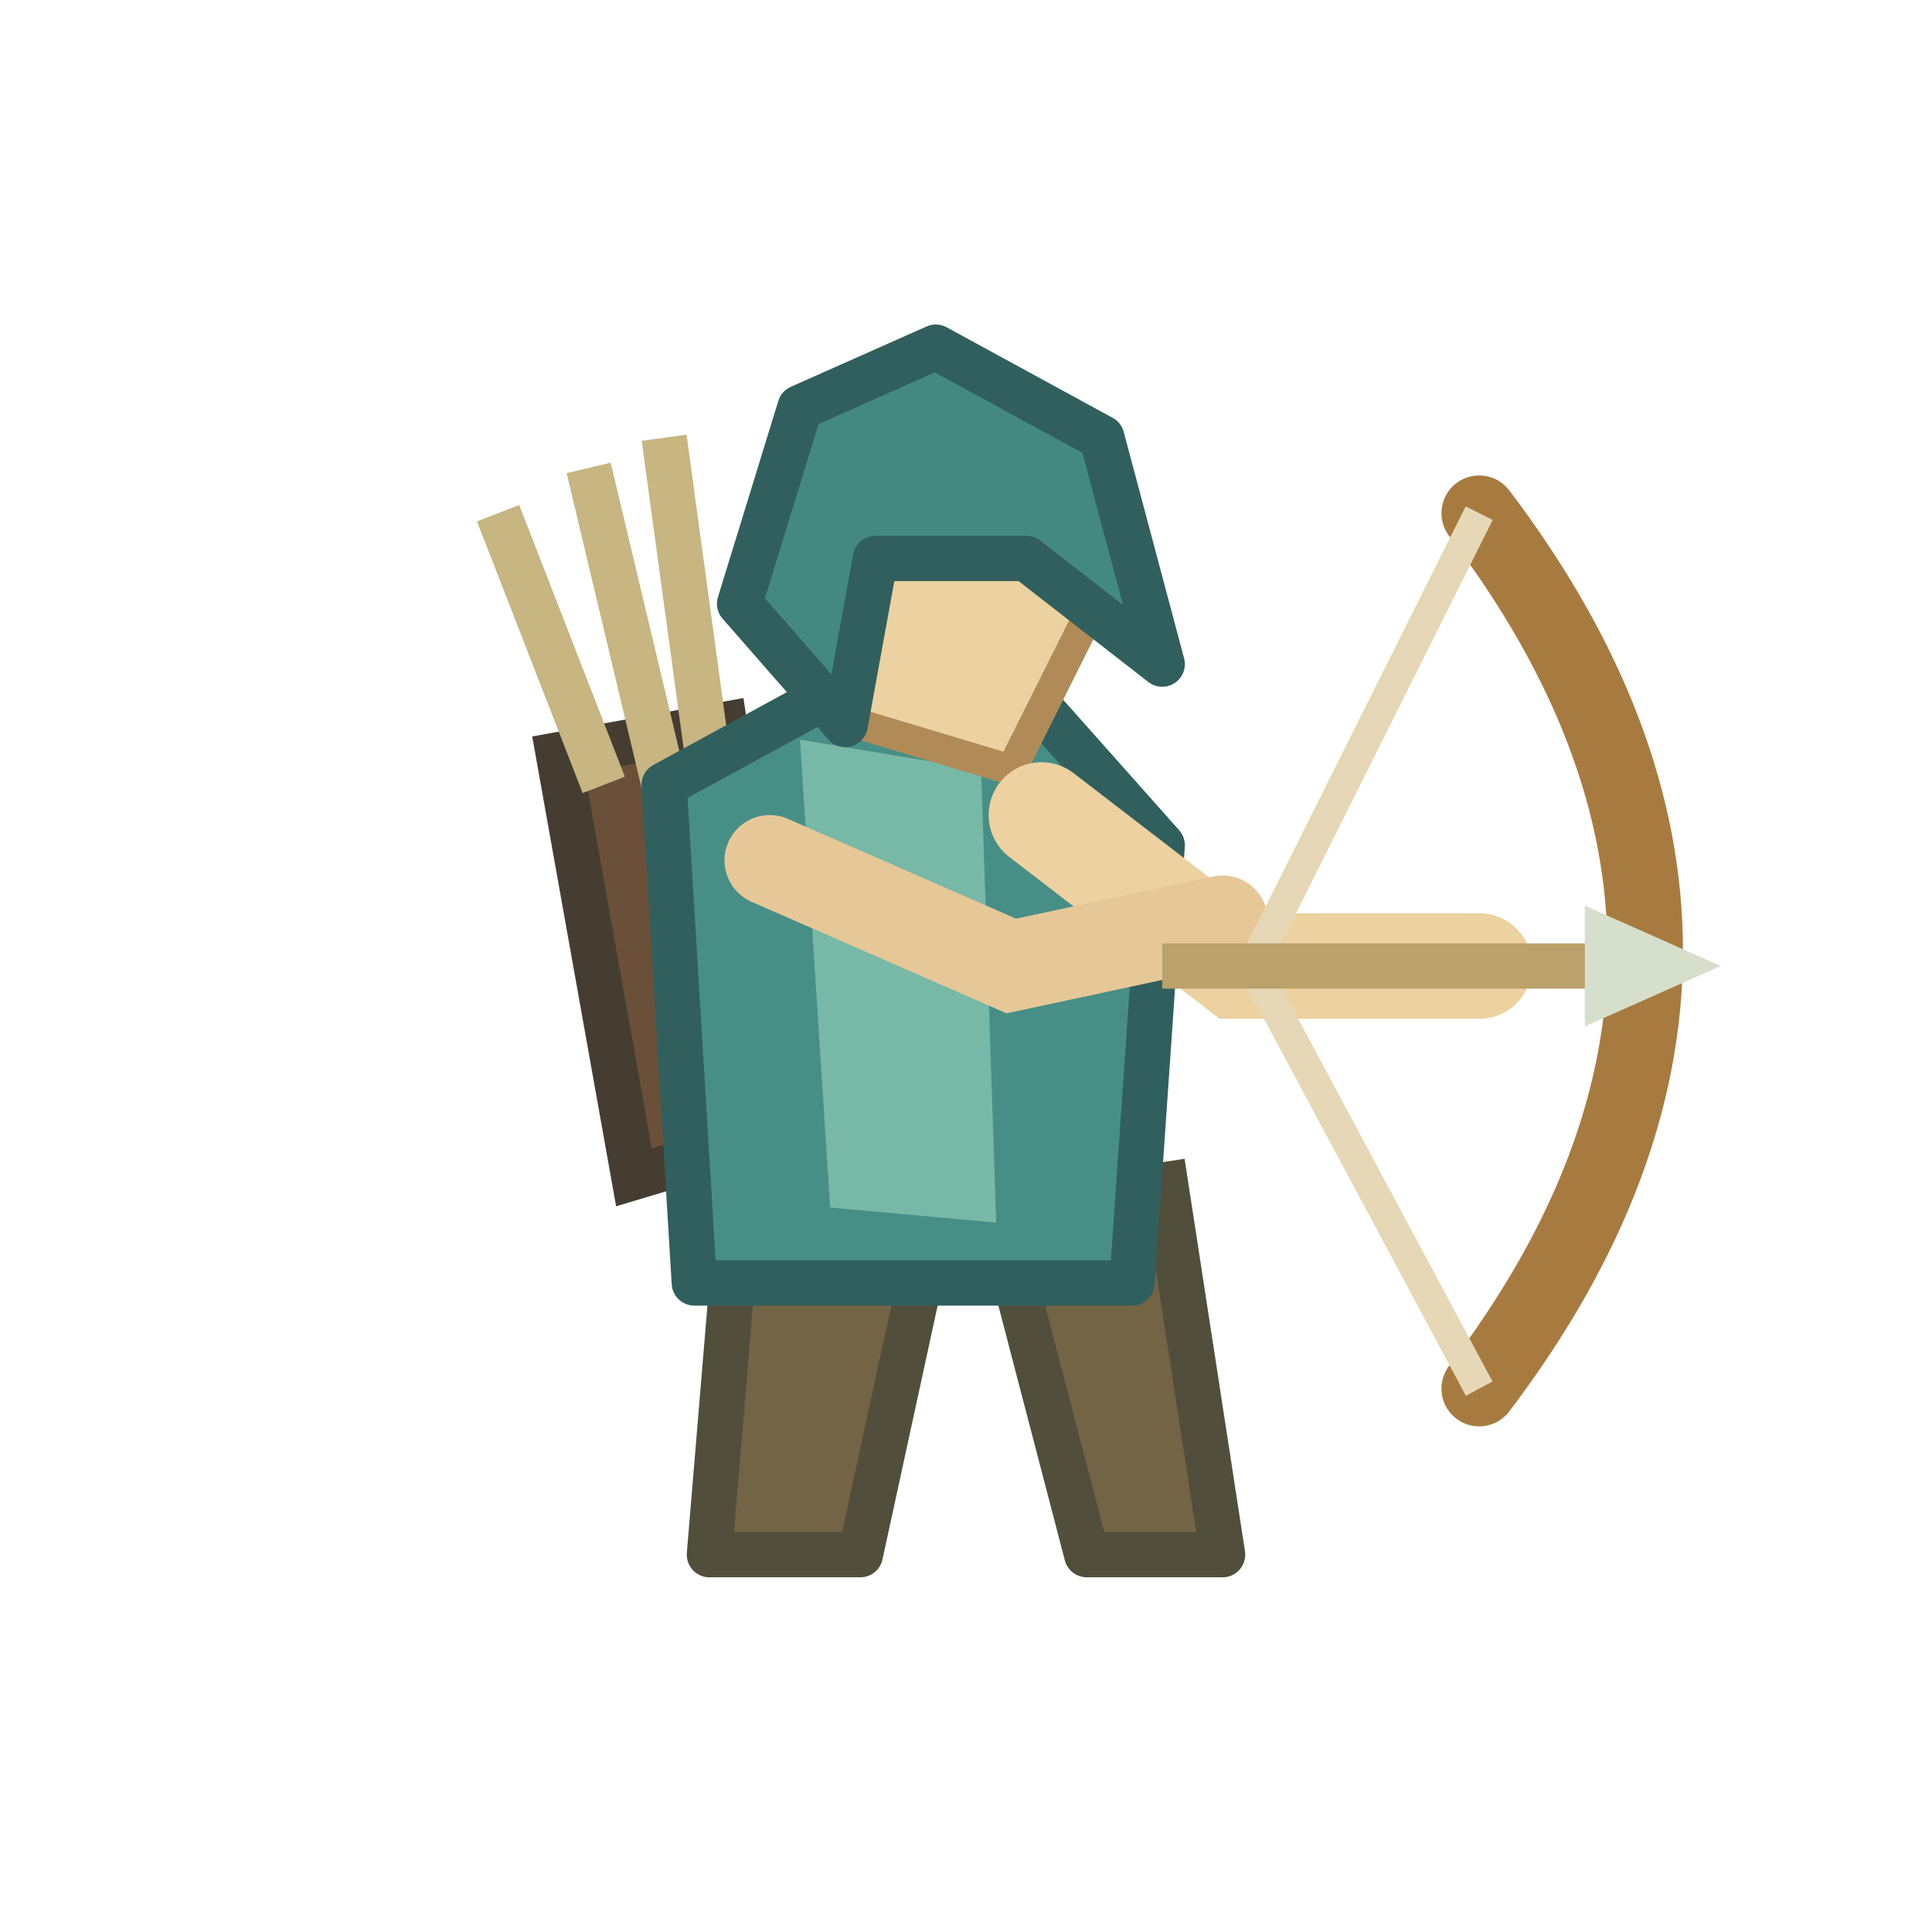
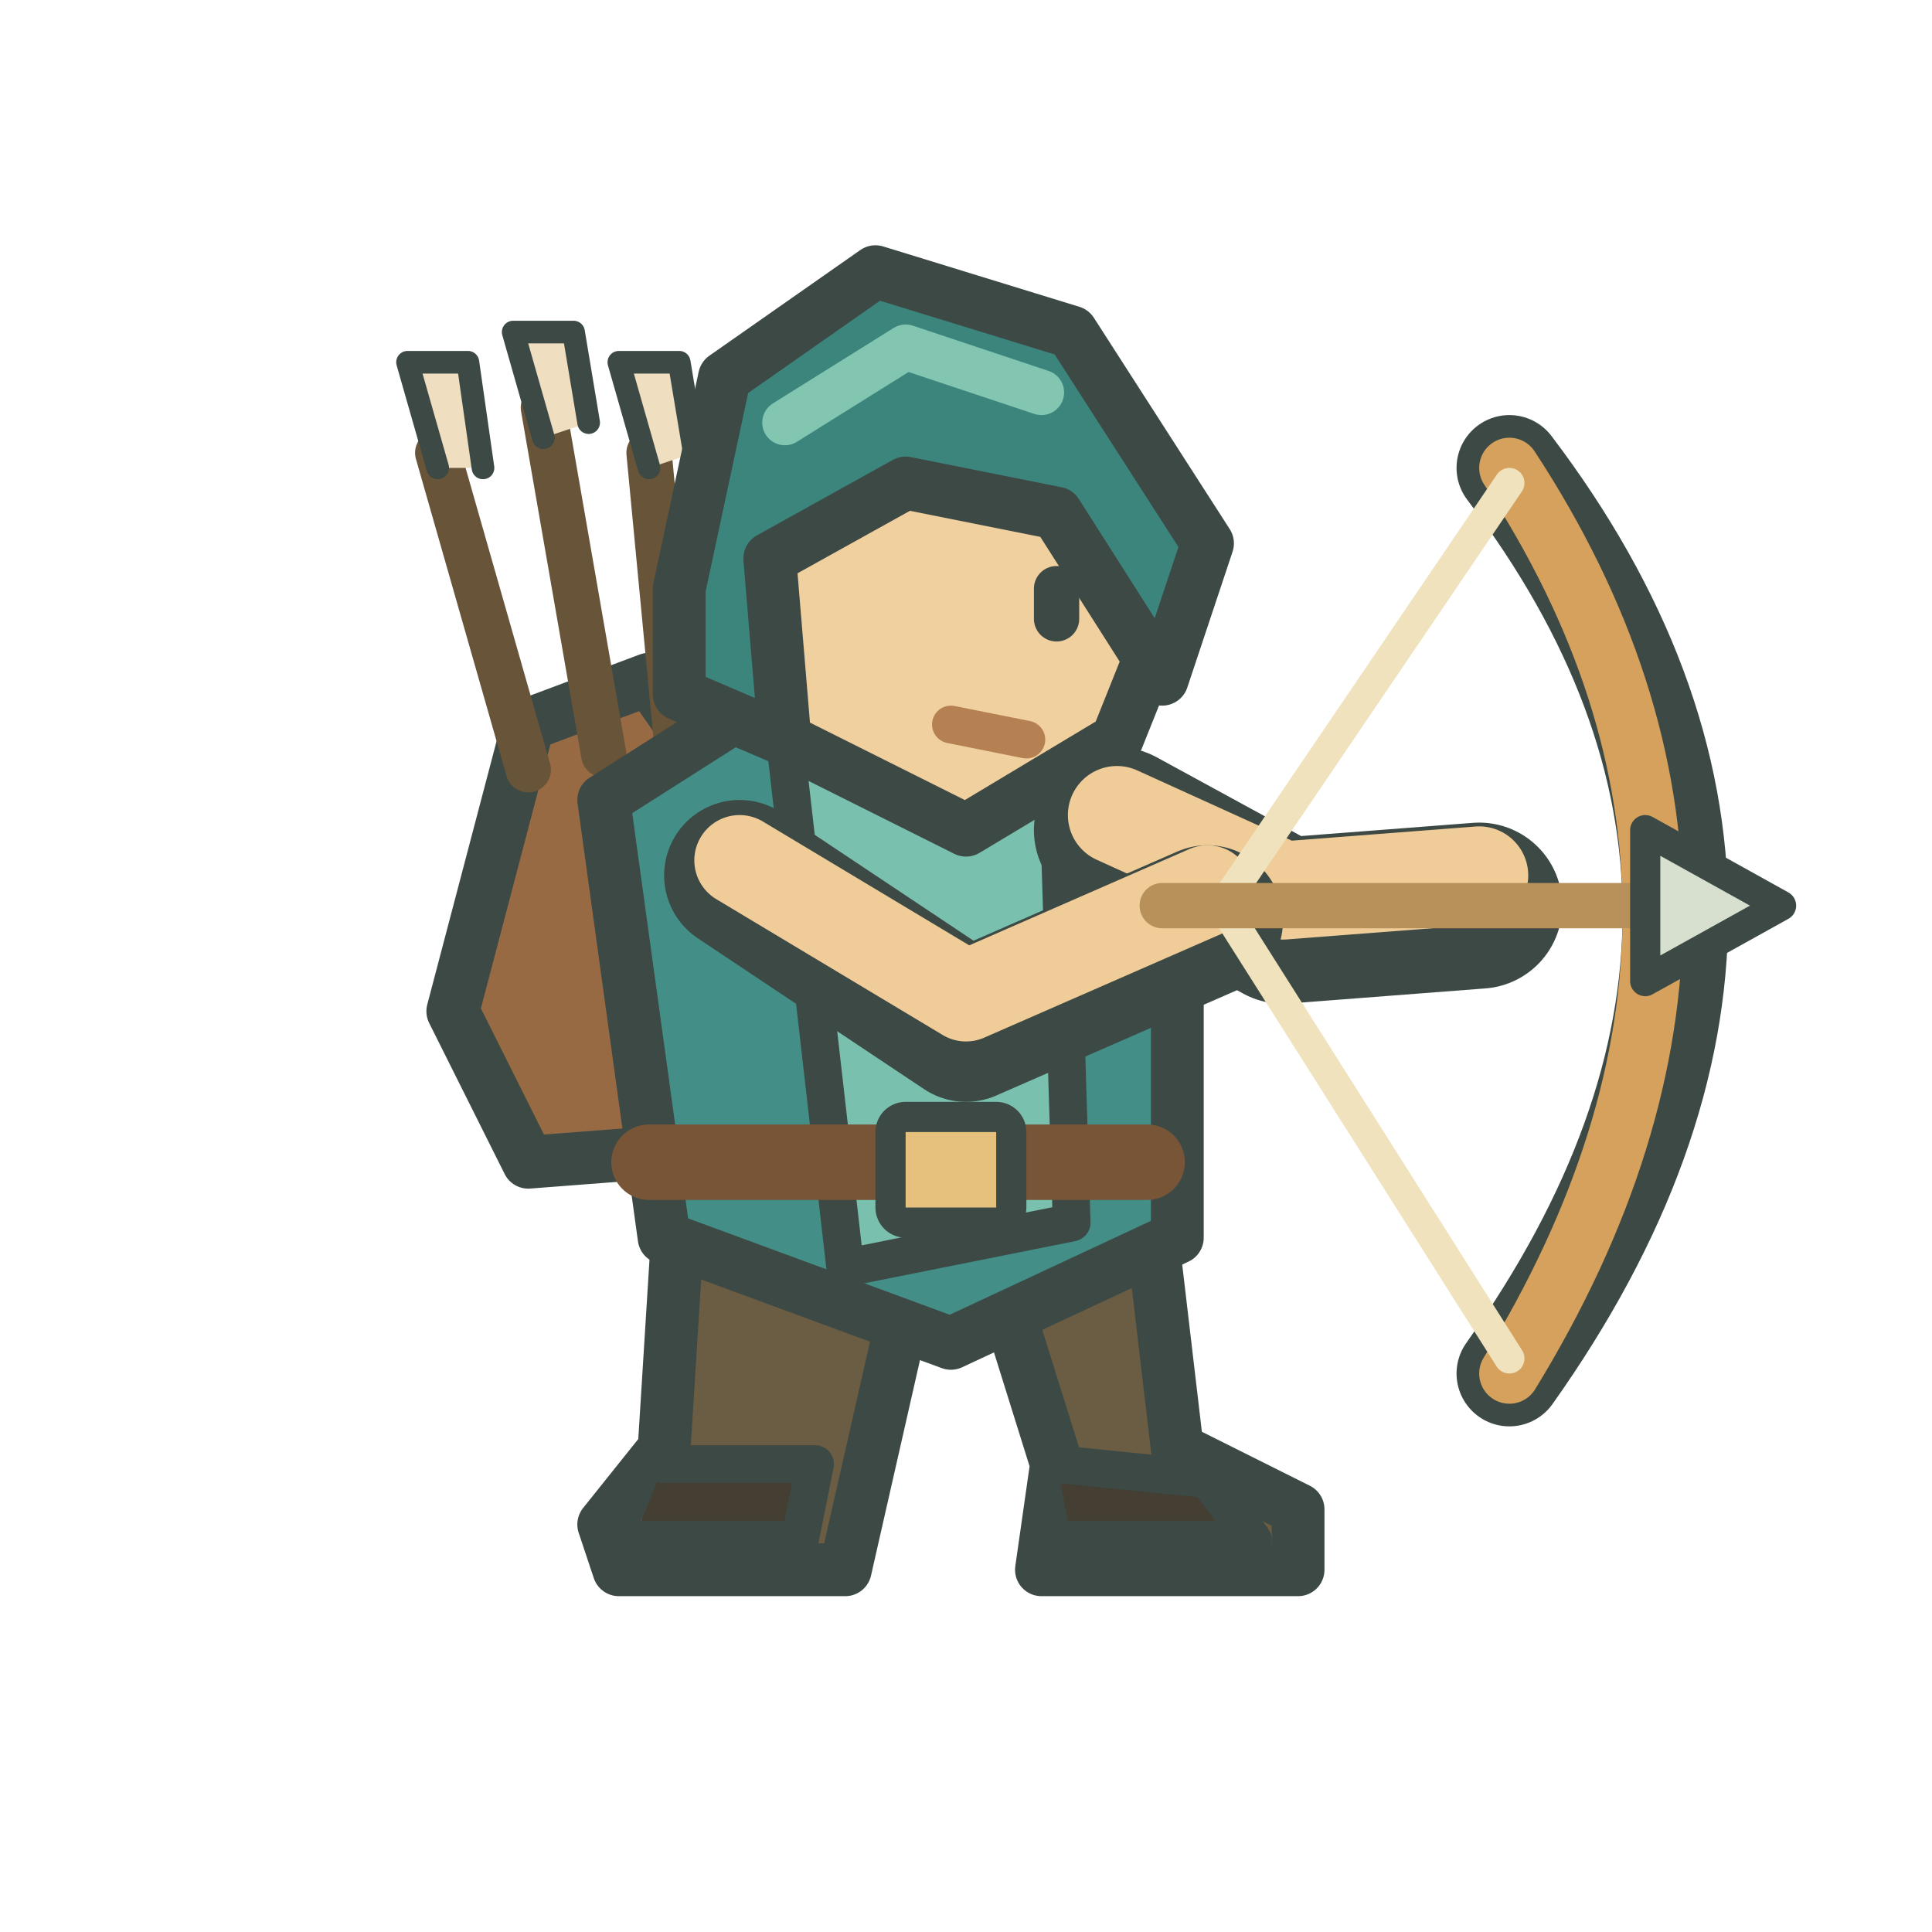
<svg xmlns="http://www.w3.org/2000/svg" width="128" height="128" viewBox="0 0 128 128">
-   <path d="M37 50 48 48 52 75 42 78Z" fill="#6b5039" stroke="#453d31" stroke-width="3" />
-   <path d="M40 52 33 34 M44 52 39 31 M47 51 44 29" stroke="#c7b582" stroke-width="3" />
-   <path d="M49 79 47 103 57 103 62 80 M66 80 72 103 81 103 77 77" fill="#736446" stroke="#514e3c" stroke-width="3" stroke-linejoin="round" />
-   <path d="M44 52 55 46 69 47 77 56 75 85 46 85Z" fill="#478f86" stroke="#315f5d" stroke-width="3" stroke-linejoin="round" />
-   <path d="M53 49 65 51 66 81 55 80Z" fill="#78b8a6" />
-   <path d="M57 34 68 34 72 41 67 51 57 48 52 43Z" fill="#ebd2a0" stroke="#b18b57" stroke-width="2" />
-   <path d="M49 40 53 27 62 23 73 29 77 44 68 37 58 37 56 48Z" fill="#43897f" stroke="#315f5d" stroke-width="3" stroke-linejoin="round" />
-   <path d="M69 54 82 64 98 64" fill="none" stroke="#edd1a0" stroke-width="7" stroke-linecap="round" />
-   <path d="M51 57 67 64 81 61" fill="none" stroke="#e6c798" stroke-width="6" stroke-linecap="round" />
-   <path d="M98 34 Q120 63 98 92" fill="none" stroke="#a77b40" stroke-width="5" stroke-linecap="round" />
-   <path d="M98 34 83 64 98 92" fill="none" stroke="#e6d8b6" stroke-width="2" />
-   <path d="M77 64 109 64" stroke="#bba16b" stroke-width="3" />
-   <path d="M114 64 105 60 105 68Z" fill="#d6dfcb" />
+   <g stroke="#3d4945" stroke-width="3.5" stroke-linecap="round" stroke-linejoin="round">
+     <path d="M35 48 43 45 50 55 48 76 35 77 30 67Z" fill="#986a43" />
+     <path d="M35 51 29 30 M40 50 36 27 M45 51 43 30" fill="none" stroke="#685439" stroke-width="3" />
+     <path d="M29 31 27 24 31 24 32 31 M36 29 34 22 38 22 39 28 M43 31 41 24 45 24 46 30" fill="#f0dec0" stroke-width="1.5" />
+     <path d="M45 80 44 96 40 101 41 104 56 104 61 82 M65 81 70 97 69 104 86 104 86 100 78 96 76 79" fill="#6b5d43" />
+     <path d="M44 97 54 97 53 102 42 102 M70 97 80 98 83 102 71 102" fill="#453e32" stroke-width="2.5" />
+     <path d="M40 53 51 46 68 46 78 54 78 82 63 89 44 82Z" fill="#438f87" />
+     <path d="M52 49 60 53 70 49 71 81 56 84Z" fill="#79c0ae" stroke-width="2.5" />
+     <path d="M43 77 76 77" stroke="#785537" stroke-width="5" />
+     <rect x="59" y="74" width="8" height="7" rx="1" fill="#e5c17d" stroke-width="2" />
+     <path d="M53 30 71 28 78 39 74 49 64 55 52 49 47 39Z" fill="#f1d0a0" />
+     <path d="M45 39 48 25 58 18 71 22 80 36 77 45 70 34 60 32 51 37 52 49 45 46Z" fill="#3c857d" />
+     <path d="M52 28 60 23 69 26" fill="none" stroke="#82c6b2" stroke-width="3" />
+     <path d="M70 39 70 41" stroke-width="3" />
+     <path d="M63 48 68 49" stroke="#b58153" stroke-width="2.5" />
+     <path d="M74 55 85 61 98 60" fill="none" stroke="#3d4945" stroke-width="11" />
+     <path d="M74 54 85 59 98 58" fill="none" stroke="#efcc98" stroke-width="6.5" />
+     <path d="M49 58 64 68 80 61" fill="none" stroke="#3d4945" stroke-width="10" />
+     <path d="M49 57 64 66 80 59" fill="none" stroke="#efcc98" stroke-width="6" />
+     <path d="M100 31 Q122 60 100 91" fill="none" stroke="#3d4945" stroke-width="7" />
+     <path d="M100 31 Q119 60 100 91" fill="none" stroke="#d5a15c" stroke-width="4" />
+     <path d="M100 32 81 60 100 90" fill="none" stroke="#efe2bc" stroke-width="2" />
+     <path d="M77 60 111 60" stroke="#b79159" stroke-width="3" />
+     <path d="M118 60 109 55 109 65Z" fill="#d7e0cf" stroke-width="2" />
+   </g>
</svg>
